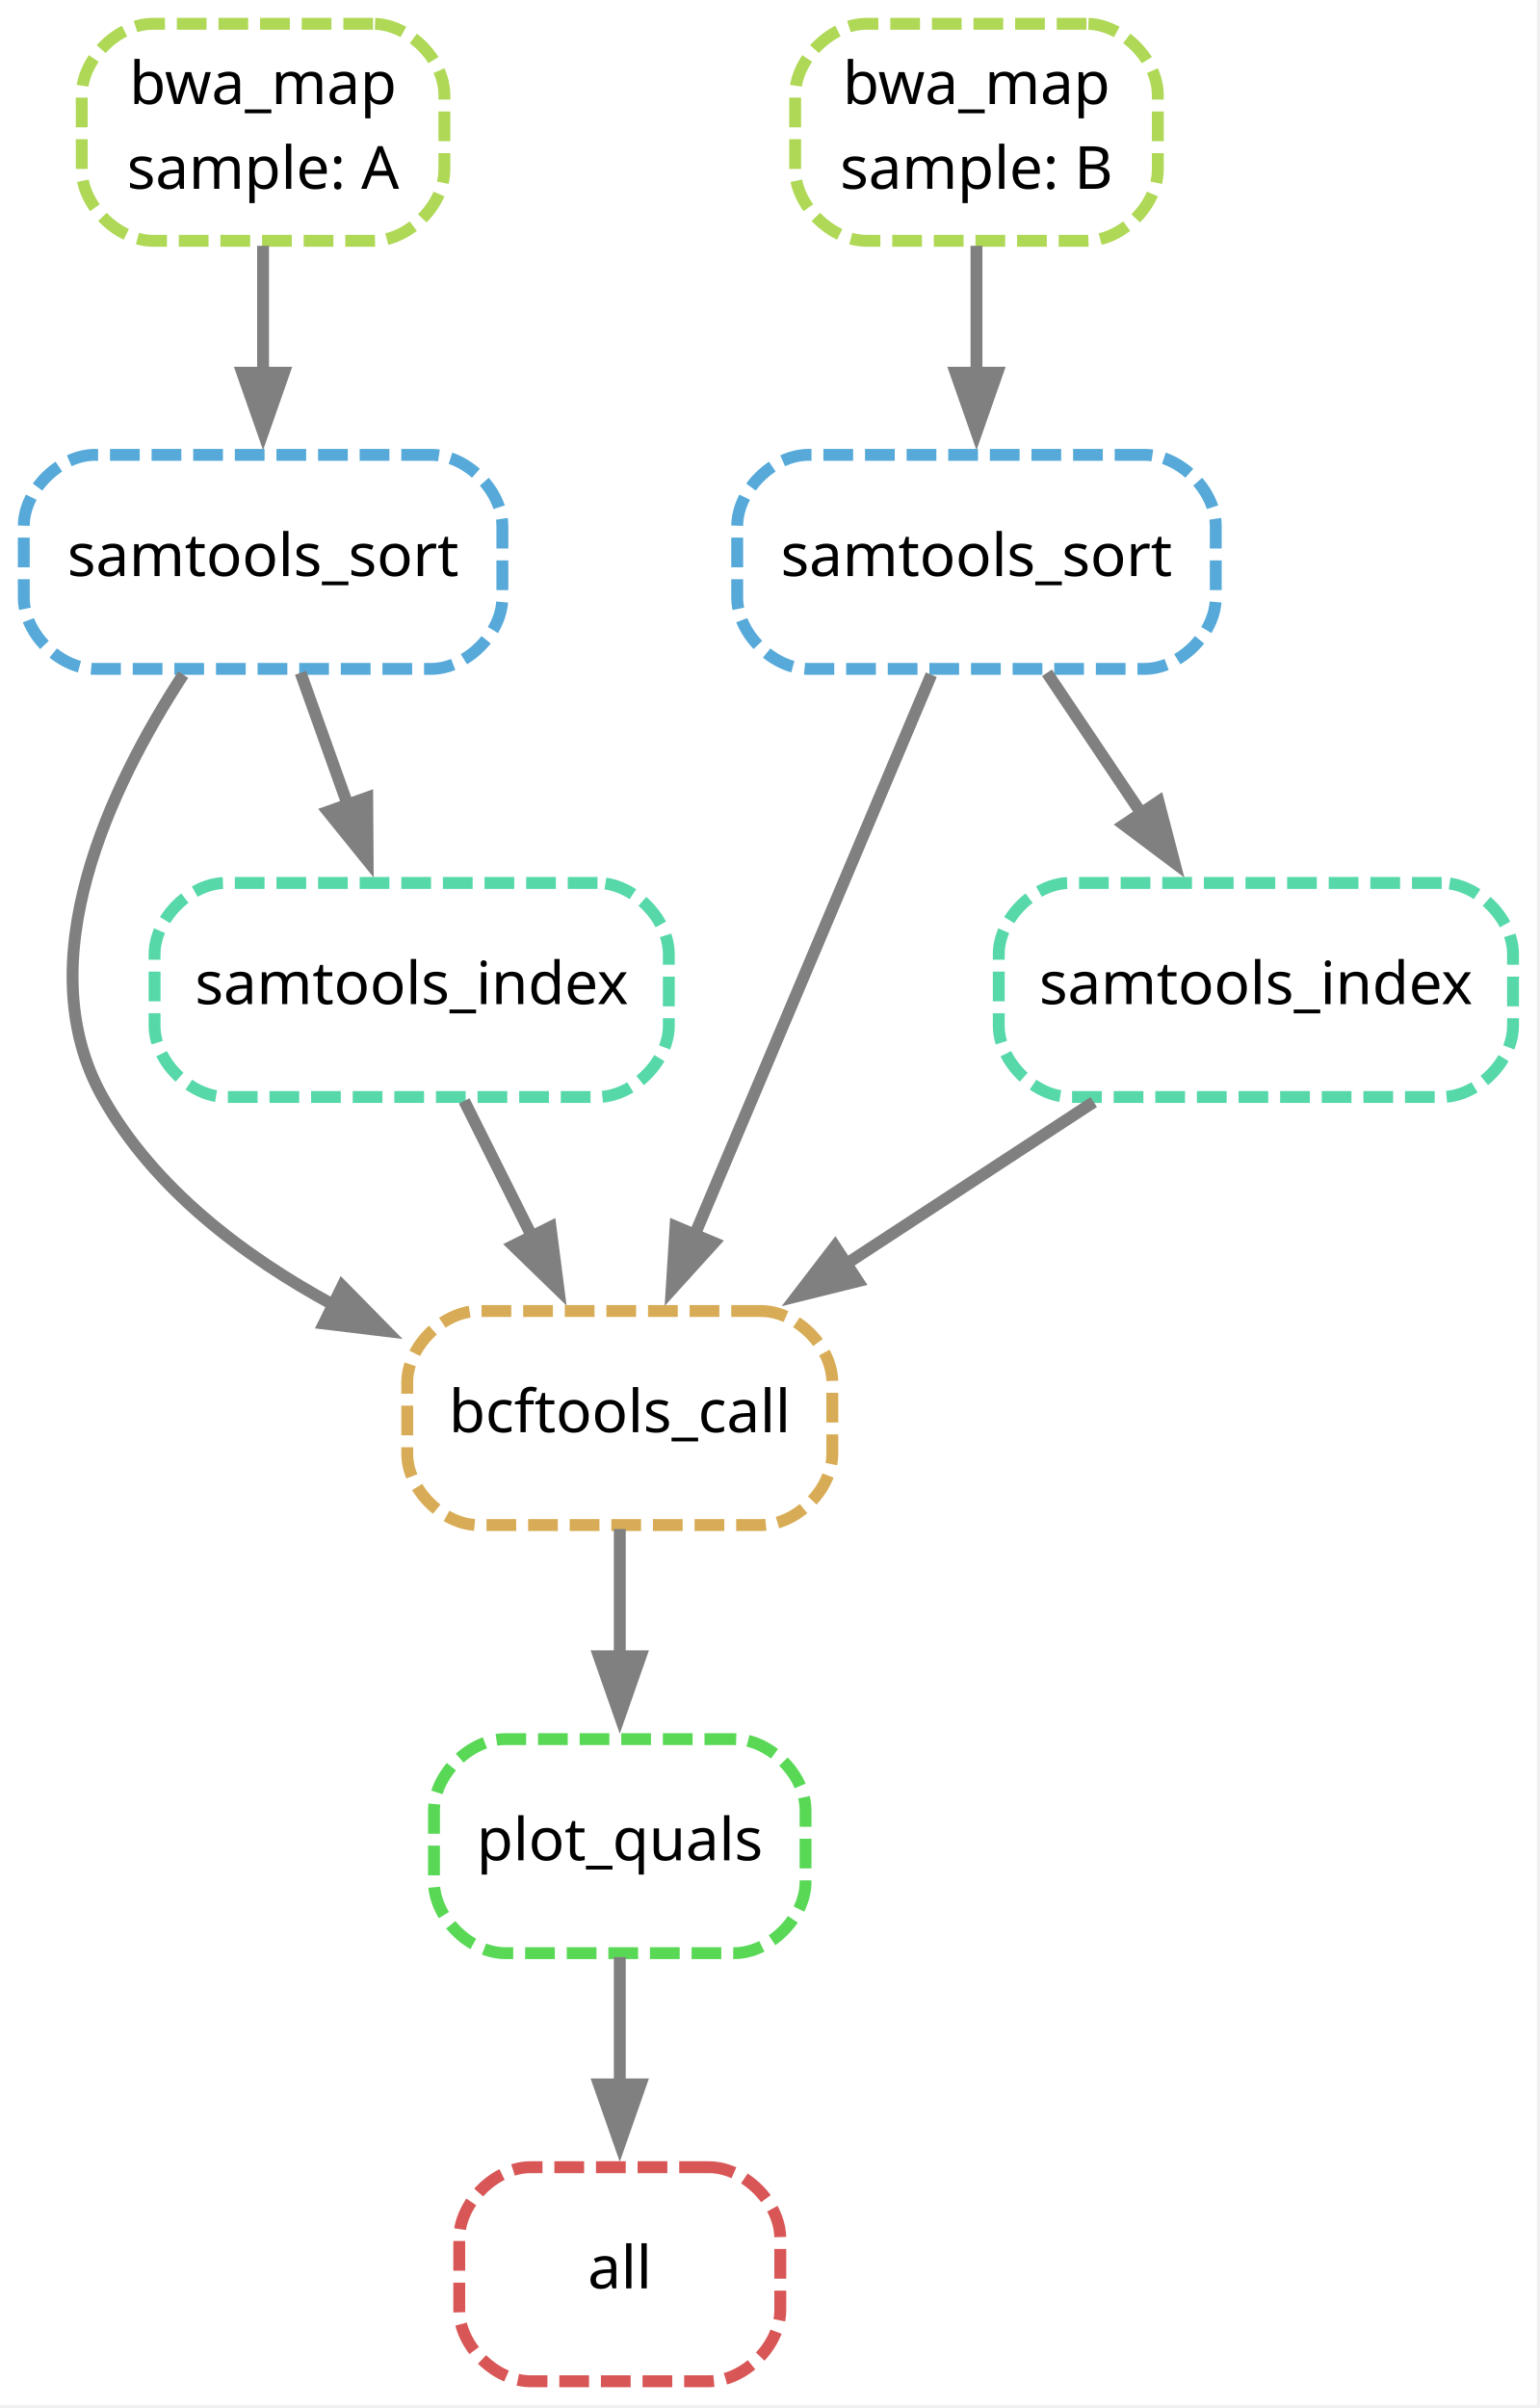
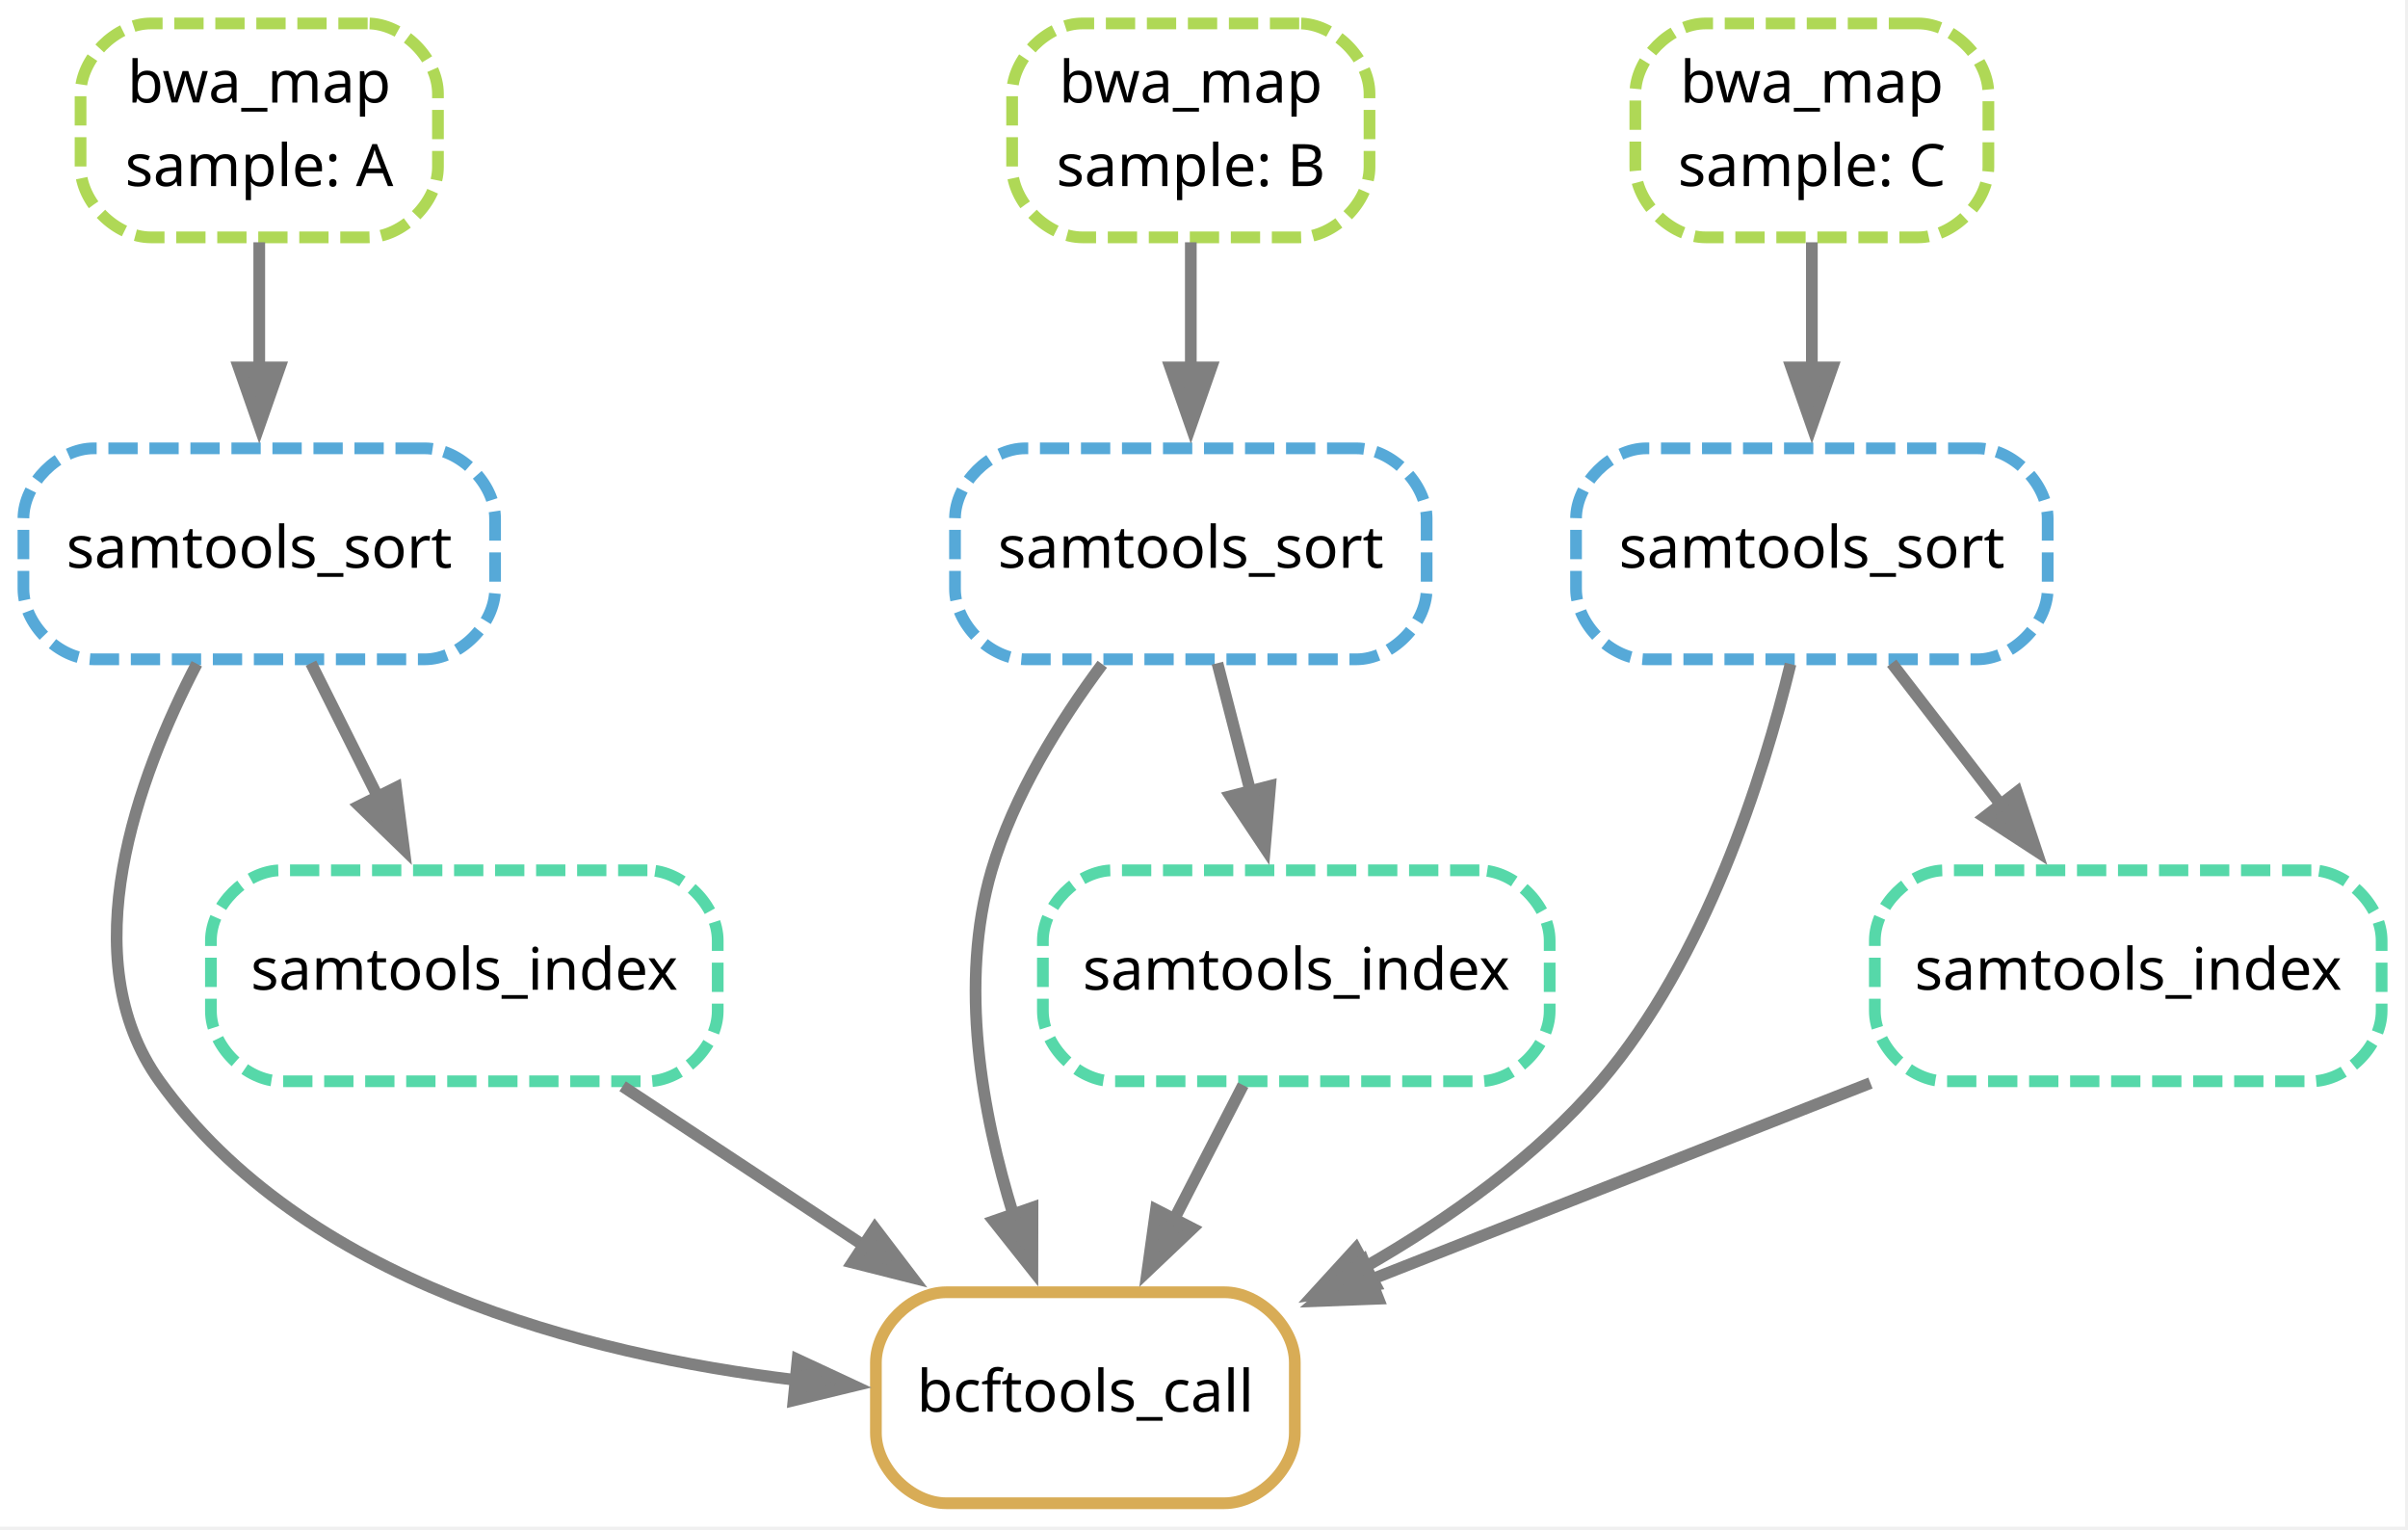
- <svg xmlns="http://www.w3.org/2000/svg" width="259pt" height="405pt" viewBox="0.00 0.00 259.00 405.00">
-   <g id="graph0" class="graph" transform="scale(1 1) rotate(0) translate(4 400.5)">
-     <polygon fill="white" stroke="none" points="-4,4 -4,-400.5 254.5,-400.5 254.5,4 -4,4" />
+ <svg xmlns="http://www.w3.org/2000/svg" width="411pt" height="261pt" viewBox="0.00 0.00 411.00 261.00">
+   <g id="graph0" class="graph" transform="scale(1 1) rotate(0) translate(4 256.5)">
+     <polygon fill="white" stroke="none" points="-4,4 -4,-256.5 406.5,-256.5 406.5,4 -4,4" />
    <g id="node1" class="node">
-       <path fill="none" stroke="#d85656" stroke-width="2" stroke-dasharray="5,2" d="M115.25,-36C115.25,-36 85.25,-36 85.25,-36 79.25,-36 73.25,-30 73.25,-24 73.25,-24 73.25,-12 73.25,-12 73.25,-6 79.25,0 85.25,0 85.25,0 115.25,0 115.25,0 121.25,0 127.25,-6 127.25,-12 127.25,-12 127.25,-24 127.25,-24 127.25,-30 121.25,-36 115.25,-36" />
-       <text xml:space="preserve" text-anchor="middle" x="100.25" y="-15.62" font-family="sans" font-size="10.00">all</text>
+       <path fill="none" stroke="#d8ac56" stroke-width="2" d="M205,-36C205,-36 157.5,-36 157.5,-36 151.5,-36 145.5,-30 145.5,-24 145.5,-24 145.5,-12 145.5,-12 145.5,-6 151.5,0 157.5,0 157.5,0 205,0 205,0 211,0 217,-6 217,-12 217,-12 217,-24 217,-24 217,-30 211,-36 205,-36" />
+       <text xml:space="preserve" text-anchor="middle" x="181.25" y="-15.62" font-family="sans" font-size="10.00">bcftools_call</text>
    </g>
    <g id="node2" class="node">
-       <path fill="none" stroke="#59d856" stroke-width="2" stroke-dasharray="5,2" d="M119.5,-108C119.5,-108 81,-108 81,-108 75,-108 69,-102 69,-96 69,-96 69,-84 69,-84 69,-78 75,-72 81,-72 81,-72 119.5,-72 119.5,-72 125.5,-72 131.5,-78 131.5,-84 131.5,-84 131.5,-96 131.5,-96 131.5,-102 125.5,-108 119.5,-108" />
-       <text xml:space="preserve" text-anchor="middle" x="100.25" y="-87.62" font-family="sans" font-size="10.00">plot_quals</text>
+       <path fill="none" stroke="#56a9d8" stroke-width="2" stroke-dasharray="5,2" d="M68.5,-180C68.5,-180 12,-180 12,-180 6,-180 0,-174 0,-168 0,-168 0,-156 0,-156 0,-150 6,-144 12,-144 12,-144 68.5,-144 68.5,-144 74.5,-144 80.5,-150 80.5,-156 80.5,-156 80.5,-168 80.5,-168 80.5,-174 74.5,-180 68.5,-180" />
+       <text xml:space="preserve" text-anchor="middle" x="40.25" y="-159.62" font-family="sans" font-size="10.00">samtools_sort</text>
    </g>
    <g id="edge1" class="edge">
-       <path fill="none" stroke="grey" stroke-width="2" d="M100.25,-71.34C100.25,-64.75 100.25,-57.08 100.25,-49.67" />
-       <polygon fill="grey" stroke="grey" stroke-width="2" points="103.75,-49.93 100.25,-39.93 96.75,-49.93 103.75,-49.93" />
+       <path fill="none" stroke="grey" stroke-width="2" d="M29.59,-143.24C19.54,-123.95 8.09,-93.07 23.25,-72 47.78,-37.9 95.3,-25.43 131.84,-21.03" />
+       <polygon fill="grey" stroke="grey" stroke-width="2" points="132.13,-24.52 141.74,-20.04 131.44,-17.55 132.13,-24.52" />
+     </g>
+     <g id="node8" class="node">
+       <path fill="none" stroke="#56d8a9" stroke-width="2" stroke-dasharray="5,2" d="M106.5,-108C106.5,-108 44,-108 44,-108 38,-108 32,-102 32,-96 32,-96 32,-84 32,-84 32,-78 38,-72 44,-72 44,-72 106.5,-72 106.5,-72 112.5,-72 118.5,-78 118.5,-84 118.5,-84 118.5,-96 118.5,-96 118.5,-102 112.5,-108 106.5,-108" />
+       <text xml:space="preserve" text-anchor="middle" x="75.25" y="-87.62" font-family="sans" font-size="10.00">samtools_index</text>
+     </g>
+     <g id="edge10" class="edge">
+       <path fill="none" stroke="grey" stroke-width="2" d="M49.08,-143.34C52.58,-136.34 56.69,-128.12 60.61,-120.28" />
+       <polygon fill="grey" stroke="grey" stroke-width="2" points="63.6,-122.12 64.95,-111.61 57.34,-118.99 63.6,-122.12" />
    </g>
    <g id="node3" class="node">
-       <path fill="none" stroke="#d8ac56" stroke-width="2" stroke-dasharray="5,2" d="M124,-180C124,-180 76.5,-180 76.5,-180 70.5,-180 64.5,-174 64.5,-168 64.5,-168 64.5,-156 64.5,-156 64.5,-150 70.5,-144 76.5,-144 76.5,-144 124,-144 124,-144 130,-144 136,-150 136,-156 136,-156 136,-168 136,-168 136,-174 130,-180 124,-180" />
-       <text xml:space="preserve" text-anchor="middle" x="100.25" y="-159.62" font-family="sans" font-size="10.00">bcftools_call</text>
+       <path fill="none" stroke="#afd856" stroke-width="2" stroke-dasharray="5,2" d="M58.75,-252.5C58.75,-252.5 21.75,-252.5 21.75,-252.5 15.75,-252.5 9.75,-246.5 9.75,-240.5 9.75,-240.5 9.75,-228 9.75,-228 9.75,-222 15.75,-216 21.75,-216 21.75,-216 58.75,-216 58.75,-216 64.75,-216 70.75,-222 70.75,-228 70.75,-228 70.75,-240.5 70.75,-240.5 70.75,-246.5 64.75,-252.5 58.75,-252.5" />
+       <text xml:space="preserve" text-anchor="middle" x="40.25" y="-239" font-family="sans" font-size="10.00">bwa_map</text>
+       <text xml:space="preserve" text-anchor="middle" x="40.25" y="-224.75" font-family="sans" font-size="10.00">sample: A</text>
+     </g>
+     <g id="edge7" class="edge">
+       <path fill="none" stroke="grey" stroke-width="2" d="M40.25,-215.16C40.25,-208.64 40.25,-201.08 40.25,-193.77" />
+       <polygon fill="grey" stroke="grey" stroke-width="2" points="43.75,-193.81 40.25,-183.81 36.75,-193.81 43.75,-193.81" />
+     </g>
+     <g id="node4" class="node">
+       <path fill="none" stroke="#56a9d8" stroke-width="2" stroke-dasharray="5,2" d="M227.5,-180C227.5,-180 171,-180 171,-180 165,-180 159,-174 159,-168 159,-168 159,-156 159,-156 159,-150 165,-144 171,-144 171,-144 227.5,-144 227.5,-144 233.5,-144 239.5,-150 239.5,-156 239.5,-156 239.5,-168 239.5,-168 239.5,-174 233.5,-180 227.5,-180" />
+       <text xml:space="preserve" text-anchor="middle" x="199.25" y="-159.62" font-family="sans" font-size="10.00">samtools_sort</text>
    </g>
    <g id="edge2" class="edge">
-       <path fill="none" stroke="grey" stroke-width="2" d="M100.25,-143.34C100.25,-136.75 100.25,-129.08 100.25,-121.67" />
-       <polygon fill="grey" stroke="grey" stroke-width="2" points="103.75,-121.93 100.25,-111.93 96.75,-121.93 103.75,-121.93" />
+       <path fill="none" stroke="grey" stroke-width="2" d="M184.14,-143.16C176.9,-133.44 169,-120.8 165.25,-108 159.62,-88.79 163.57,-66.64 168.95,-49.24" />
+       <polygon fill="grey" stroke="grey" stroke-width="2" points="172.23,-50.45 172.21,-39.85 165.62,-48.15 172.23,-50.45" />
    </g>
-     <g id="node4" class="node">
-       <path fill="none" stroke="#56a9d8" stroke-width="2" stroke-dasharray="5,2" d="M68.5,-324C68.5,-324 12,-324 12,-324 6,-324 0,-318 0,-312 0,-312 0,-300 0,-300 0,-294 6,-288 12,-288 12,-288 68.5,-288 68.5,-288 74.5,-288 80.5,-294 80.5,-300 80.5,-300 80.5,-312 80.5,-312 80.5,-318 74.5,-324 68.5,-324" />
-       <text xml:space="preserve" text-anchor="middle" x="40.25" y="-303.62" font-family="sans" font-size="10.00">samtools_sort</text>
+     <g id="node9" class="node">
+       <path fill="none" stroke="#56d8a9" stroke-width="2" stroke-dasharray="5,2" d="M248.5,-108C248.5,-108 186,-108 186,-108 180,-108 174,-102 174,-96 174,-96 174,-84 174,-84 174,-78 180,-72 186,-72 186,-72 248.5,-72 248.5,-72 254.5,-72 260.5,-78 260.5,-84 260.5,-84 260.5,-96 260.5,-96 260.5,-102 254.5,-108 248.5,-108" />
+       <text xml:space="preserve" text-anchor="middle" x="217.25" y="-87.62" font-family="sans" font-size="10.00">samtools_index</text>
+     </g>
+     <g id="edge11" class="edge">
+       <path fill="none" stroke="grey" stroke-width="2" d="M203.79,-143.34C205.51,-136.67 207.51,-128.89 209.44,-121.39" />
+       <polygon fill="grey" stroke="grey" stroke-width="2" points="212.79,-122.39 211.89,-111.83 206.01,-120.65 212.79,-122.39" />
+     </g>
+     <g id="node5" class="node">
+       <path fill="none" stroke="#afd856" stroke-width="2" stroke-dasharray="5,2" d="M217.75,-252.5C217.75,-252.5 180.75,-252.5 180.75,-252.5 174.75,-252.5 168.75,-246.5 168.75,-240.5 168.75,-240.5 168.75,-228 168.75,-228 168.75,-222 174.75,-216 180.75,-216 180.75,-216 217.75,-216 217.75,-216 223.75,-216 229.75,-222 229.75,-228 229.75,-228 229.75,-240.5 229.75,-240.5 229.75,-246.5 223.75,-252.5 217.75,-252.5" />
+       <text xml:space="preserve" text-anchor="middle" x="199.25" y="-239" font-family="sans" font-size="10.00">bwa_map</text>
+       <text xml:space="preserve" text-anchor="middle" x="199.25" y="-224.75" font-family="sans" font-size="10.00">sample: B</text>
+     </g>
+     <g id="edge8" class="edge">
+       <path fill="none" stroke="grey" stroke-width="2" d="M199.25,-215.16C199.25,-208.64 199.25,-201.08 199.25,-193.77" />
+       <polygon fill="grey" stroke="grey" stroke-width="2" points="202.75,-193.81 199.25,-183.81 195.75,-193.81 202.75,-193.81" />
+     </g>
+     <g id="node6" class="node">
+       <path fill="none" stroke="#56a9d8" stroke-width="2" stroke-dasharray="5,2" d="M333.5,-180C333.5,-180 277,-180 277,-180 271,-180 265,-174 265,-168 265,-168 265,-156 265,-156 265,-150 271,-144 277,-144 277,-144 333.5,-144 333.5,-144 339.5,-144 345.5,-150 345.5,-156 345.5,-156 345.5,-168 345.5,-168 345.5,-174 339.5,-180 333.5,-180" />
+       <text xml:space="preserve" text-anchor="middle" x="305.25" y="-159.62" font-family="sans" font-size="10.00">samtools_sort</text>
    </g>
    <g id="edge3" class="edge">
-       <path fill="none" stroke="grey" stroke-width="2" d="M26.82,-287.04C14.65,-268.39 0.44,-238.81 13.25,-216 21.88,-200.64 36.96,-189.21 52.17,-180.98" />
-       <polygon fill="grey" stroke="grey" stroke-width="2" points="53.58,-184.18 61.01,-176.63 50.49,-177.9 53.58,-184.18" />
+       <path fill="none" stroke="grey" stroke-width="2" d="M301.61,-143.19C296.9,-123.84 287.1,-92.92 269.25,-72 258.29,-59.16 243.39,-48.56 228.98,-40.31" />
+       <polygon fill="grey" stroke="grey" stroke-width="2" points="230.74,-37.28 220.27,-35.63 227.42,-43.45 230.74,-37.28" />
    </g>
-     <g id="node8" class="node">
-       <path fill="none" stroke="#56d8a9" stroke-width="2" stroke-dasharray="5,2" d="M96.5,-252C96.5,-252 34,-252 34,-252 28,-252 22,-246 22,-240 22,-240 22,-228 22,-228 22,-222 28,-216 34,-216 34,-216 96.5,-216 96.5,-216 102.5,-216 108.5,-222 108.5,-228 108.5,-228 108.5,-240 108.5,-240 108.5,-246 102.5,-252 96.5,-252" />
-       <text xml:space="preserve" text-anchor="middle" x="65.25" y="-231.62" font-family="sans" font-size="10.00">samtools_index</text>
+     <g id="node10" class="node">
+       <path fill="none" stroke="#56d8a9" stroke-width="2" stroke-dasharray="5,2" d="M390.5,-108C390.5,-108 328,-108 328,-108 322,-108 316,-102 316,-96 316,-96 316,-84 316,-84 316,-78 322,-72 328,-72 328,-72 390.5,-72 390.5,-72 396.5,-72 402.5,-78 402.5,-84 402.5,-84 402.5,-96 402.5,-96 402.5,-102 396.5,-108 390.5,-108" />
+       <text xml:space="preserve" text-anchor="middle" x="359.25" y="-87.62" font-family="sans" font-size="10.00">samtools_index</text>
+     </g>
+     <g id="edge12" class="edge">
+       <path fill="none" stroke="grey" stroke-width="2" d="M318.88,-143.34C324.52,-136.01 331.22,-127.34 337.51,-119.18" />
+       <polygon fill="grey" stroke="grey" stroke-width="2" points="340.25,-121.35 343.59,-111.3 334.71,-117.08 340.25,-121.35" />
+     </g>
+     <g id="node7" class="node">
+       <path fill="none" stroke="#afd856" stroke-width="2" stroke-dasharray="5,2" d="M323.38,-252.5C323.38,-252.5 287.12,-252.5 287.12,-252.5 281.12,-252.5 275.12,-246.5 275.12,-240.5 275.12,-240.5 275.12,-228 275.12,-228 275.12,-222 281.12,-216 287.12,-216 287.12,-216 323.38,-216 323.38,-216 329.38,-216 335.38,-222 335.38,-228 335.38,-228 335.38,-240.5 335.38,-240.5 335.38,-246.5 329.38,-252.5 323.38,-252.5" />
+       <text xml:space="preserve" text-anchor="middle" x="305.25" y="-239" font-family="sans" font-size="10.00">bwa_map</text>
+       <text xml:space="preserve" text-anchor="middle" x="305.25" y="-224.75" font-family="sans" font-size="10.00">sample: C</text>
    </g>
    <g id="edge9" class="edge">
-       <path fill="none" stroke="grey" stroke-width="2" d="M46.56,-287.34C48.97,-280.59 51.79,-272.69 54.5,-265.11" />
-       <polygon fill="grey" stroke="grey" stroke-width="2" points="57.77,-266.35 57.84,-255.75 51.18,-263.99 57.77,-266.35" />
-     </g>
-     <g id="node5" class="node">
-       <path fill="none" stroke="#afd856" stroke-width="2" stroke-dasharray="5,2" d="M58.75,-396.5C58.75,-396.5 21.75,-396.5 21.75,-396.5 15.75,-396.5 9.75,-390.5 9.75,-384.5 9.75,-384.5 9.75,-372 9.75,-372 9.75,-366 15.75,-360 21.75,-360 21.75,-360 58.75,-360 58.75,-360 64.75,-360 70.75,-366 70.75,-372 70.75,-372 70.75,-384.5 70.75,-384.5 70.75,-390.5 64.75,-396.5 58.75,-396.5" />
-       <text xml:space="preserve" text-anchor="middle" x="40.25" y="-383" font-family="sans" font-size="10.00">bwa_map</text>
-       <text xml:space="preserve" text-anchor="middle" x="40.25" y="-368.75" font-family="sans" font-size="10.00">sample: A</text>
-     </g>
-     <g id="edge7" class="edge">
-       <path fill="none" stroke="grey" stroke-width="2" d="M40.25,-359.16C40.25,-352.64 40.25,-345.08 40.25,-337.77" />
-       <polygon fill="grey" stroke="grey" stroke-width="2" points="43.75,-337.81 40.25,-327.81 36.75,-337.81 43.75,-337.81" />
-     </g>
-     <g id="node6" class="node">
-       <path fill="none" stroke="#56a9d8" stroke-width="2" stroke-dasharray="5,2" d="M188.5,-324C188.5,-324 132,-324 132,-324 126,-324 120,-318 120,-312 120,-312 120,-300 120,-300 120,-294 126,-288 132,-288 132,-288 188.5,-288 188.5,-288 194.5,-288 200.5,-294 200.5,-300 200.5,-300 200.5,-312 200.5,-312 200.5,-318 194.5,-324 188.5,-324" />
-       <text xml:space="preserve" text-anchor="middle" x="160.25" y="-303.62" font-family="sans" font-size="10.00">samtools_sort</text>
+       <path fill="none" stroke="grey" stroke-width="2" d="M305.25,-215.16C305.25,-208.64 305.25,-201.08 305.25,-193.77" />
+       <polygon fill="grey" stroke="grey" stroke-width="2" points="308.75,-193.81 305.25,-183.81 301.75,-193.81 308.75,-193.81" />
    </g>
    <g id="edge4" class="edge">
-       <path fill="none" stroke="grey" stroke-width="2" d="M152.65,-287.02C142.6,-263.22 124.75,-220.97 112.71,-192.48" />
-       <polygon fill="grey" stroke="grey" stroke-width="2" points="116.08,-191.48 108.97,-183.63 109.63,-194.2 116.08,-191.48" />
-     </g>
-     <g id="node9" class="node">
-       <path fill="none" stroke="#56d8a9" stroke-width="2" stroke-dasharray="5,2" d="M238.5,-252C238.5,-252 176,-252 176,-252 170,-252 164,-246 164,-240 164,-240 164,-228 164,-228 164,-222 170,-216 176,-216 176,-216 238.5,-216 238.5,-216 244.5,-216 250.5,-222 250.5,-228 250.5,-228 250.5,-240 250.5,-240 250.5,-246 244.5,-252 238.5,-252" />
-       <text xml:space="preserve" text-anchor="middle" x="207.25" y="-231.62" font-family="sans" font-size="10.00">samtools_index</text>
-     </g>
-     <g id="edge10" class="edge">
-       <path fill="none" stroke="grey" stroke-width="2" d="M172.11,-287.34C176.97,-280.1 182.72,-271.53 188.15,-263.45" />
-       <polygon fill="grey" stroke="grey" stroke-width="2" points="190.87,-265.67 193.54,-255.41 185.06,-261.77 190.87,-265.67" />
-     </g>
-     <g id="node7" class="node">
-       <path fill="none" stroke="#afd856" stroke-width="2" stroke-dasharray="5,2" d="M178.75,-396.5C178.75,-396.5 141.75,-396.5 141.75,-396.5 135.75,-396.5 129.75,-390.5 129.75,-384.5 129.75,-384.5 129.75,-372 129.75,-372 129.75,-366 135.75,-360 141.75,-360 141.75,-360 178.75,-360 178.75,-360 184.75,-360 190.75,-366 190.75,-372 190.75,-372 190.75,-384.5 190.75,-384.5 190.75,-390.5 184.75,-396.5 178.75,-396.5" />
-       <text xml:space="preserve" text-anchor="middle" x="160.25" y="-383" font-family="sans" font-size="10.00">bwa_map</text>
-       <text xml:space="preserve" text-anchor="middle" x="160.25" y="-368.75" font-family="sans" font-size="10.00">sample: B</text>
-     </g>
-     <g id="edge8" class="edge">
-       <path fill="none" stroke="grey" stroke-width="2" d="M160.25,-359.16C160.25,-352.64 160.25,-345.08 160.25,-337.77" />
-       <polygon fill="grey" stroke="grey" stroke-width="2" points="163.75,-337.81 160.25,-327.81 156.75,-337.81 163.75,-337.81" />
+       <path fill="none" stroke="grey" stroke-width="2" d="M102.27,-71.15C114.86,-62.84 130.04,-52.82 143.71,-43.79" />
+       <polygon fill="grey" stroke="grey" stroke-width="2" points="145.33,-46.91 151.75,-38.48 141.48,-41.07 145.33,-46.91" />
    </g>
    <g id="edge5" class="edge">
-       <path fill="none" stroke="grey" stroke-width="2" d="M74.08,-215.34C77.58,-208.34 81.69,-200.12 85.61,-192.28" />
-       <polygon fill="grey" stroke="grey" stroke-width="2" points="88.6,-194.12 89.95,-183.61 82.34,-190.99 88.6,-194.12" />
+       <path fill="none" stroke="grey" stroke-width="2" d="M208.17,-71.34C204.57,-64.34 200.34,-56.12 196.31,-48.28" />
+       <polygon fill="grey" stroke="grey" stroke-width="2" points="199.53,-46.89 191.84,-39.59 193.3,-50.09 199.53,-46.89" />
    </g>
    <g id="edge6" class="edge">
-       <path fill="none" stroke="grey" stroke-width="2" d="M179.97,-215.15C167.27,-206.84 151.95,-196.82 138.14,-187.79" />
-       <polygon fill="grey" stroke="grey" stroke-width="2" points="140.3,-185.02 130.01,-182.47 136.46,-190.87 140.3,-185.02" />
+       <path fill="none" stroke="grey" stroke-width="2" d="M315.25,-71.7C289.27,-61.48 256.35,-48.53 229.64,-38.03" />
+       <polygon fill="grey" stroke="grey" stroke-width="2" points="231.25,-34.9 220.67,-34.5 228.69,-41.42 231.25,-34.9" />
    </g>
  </g>
</svg>
